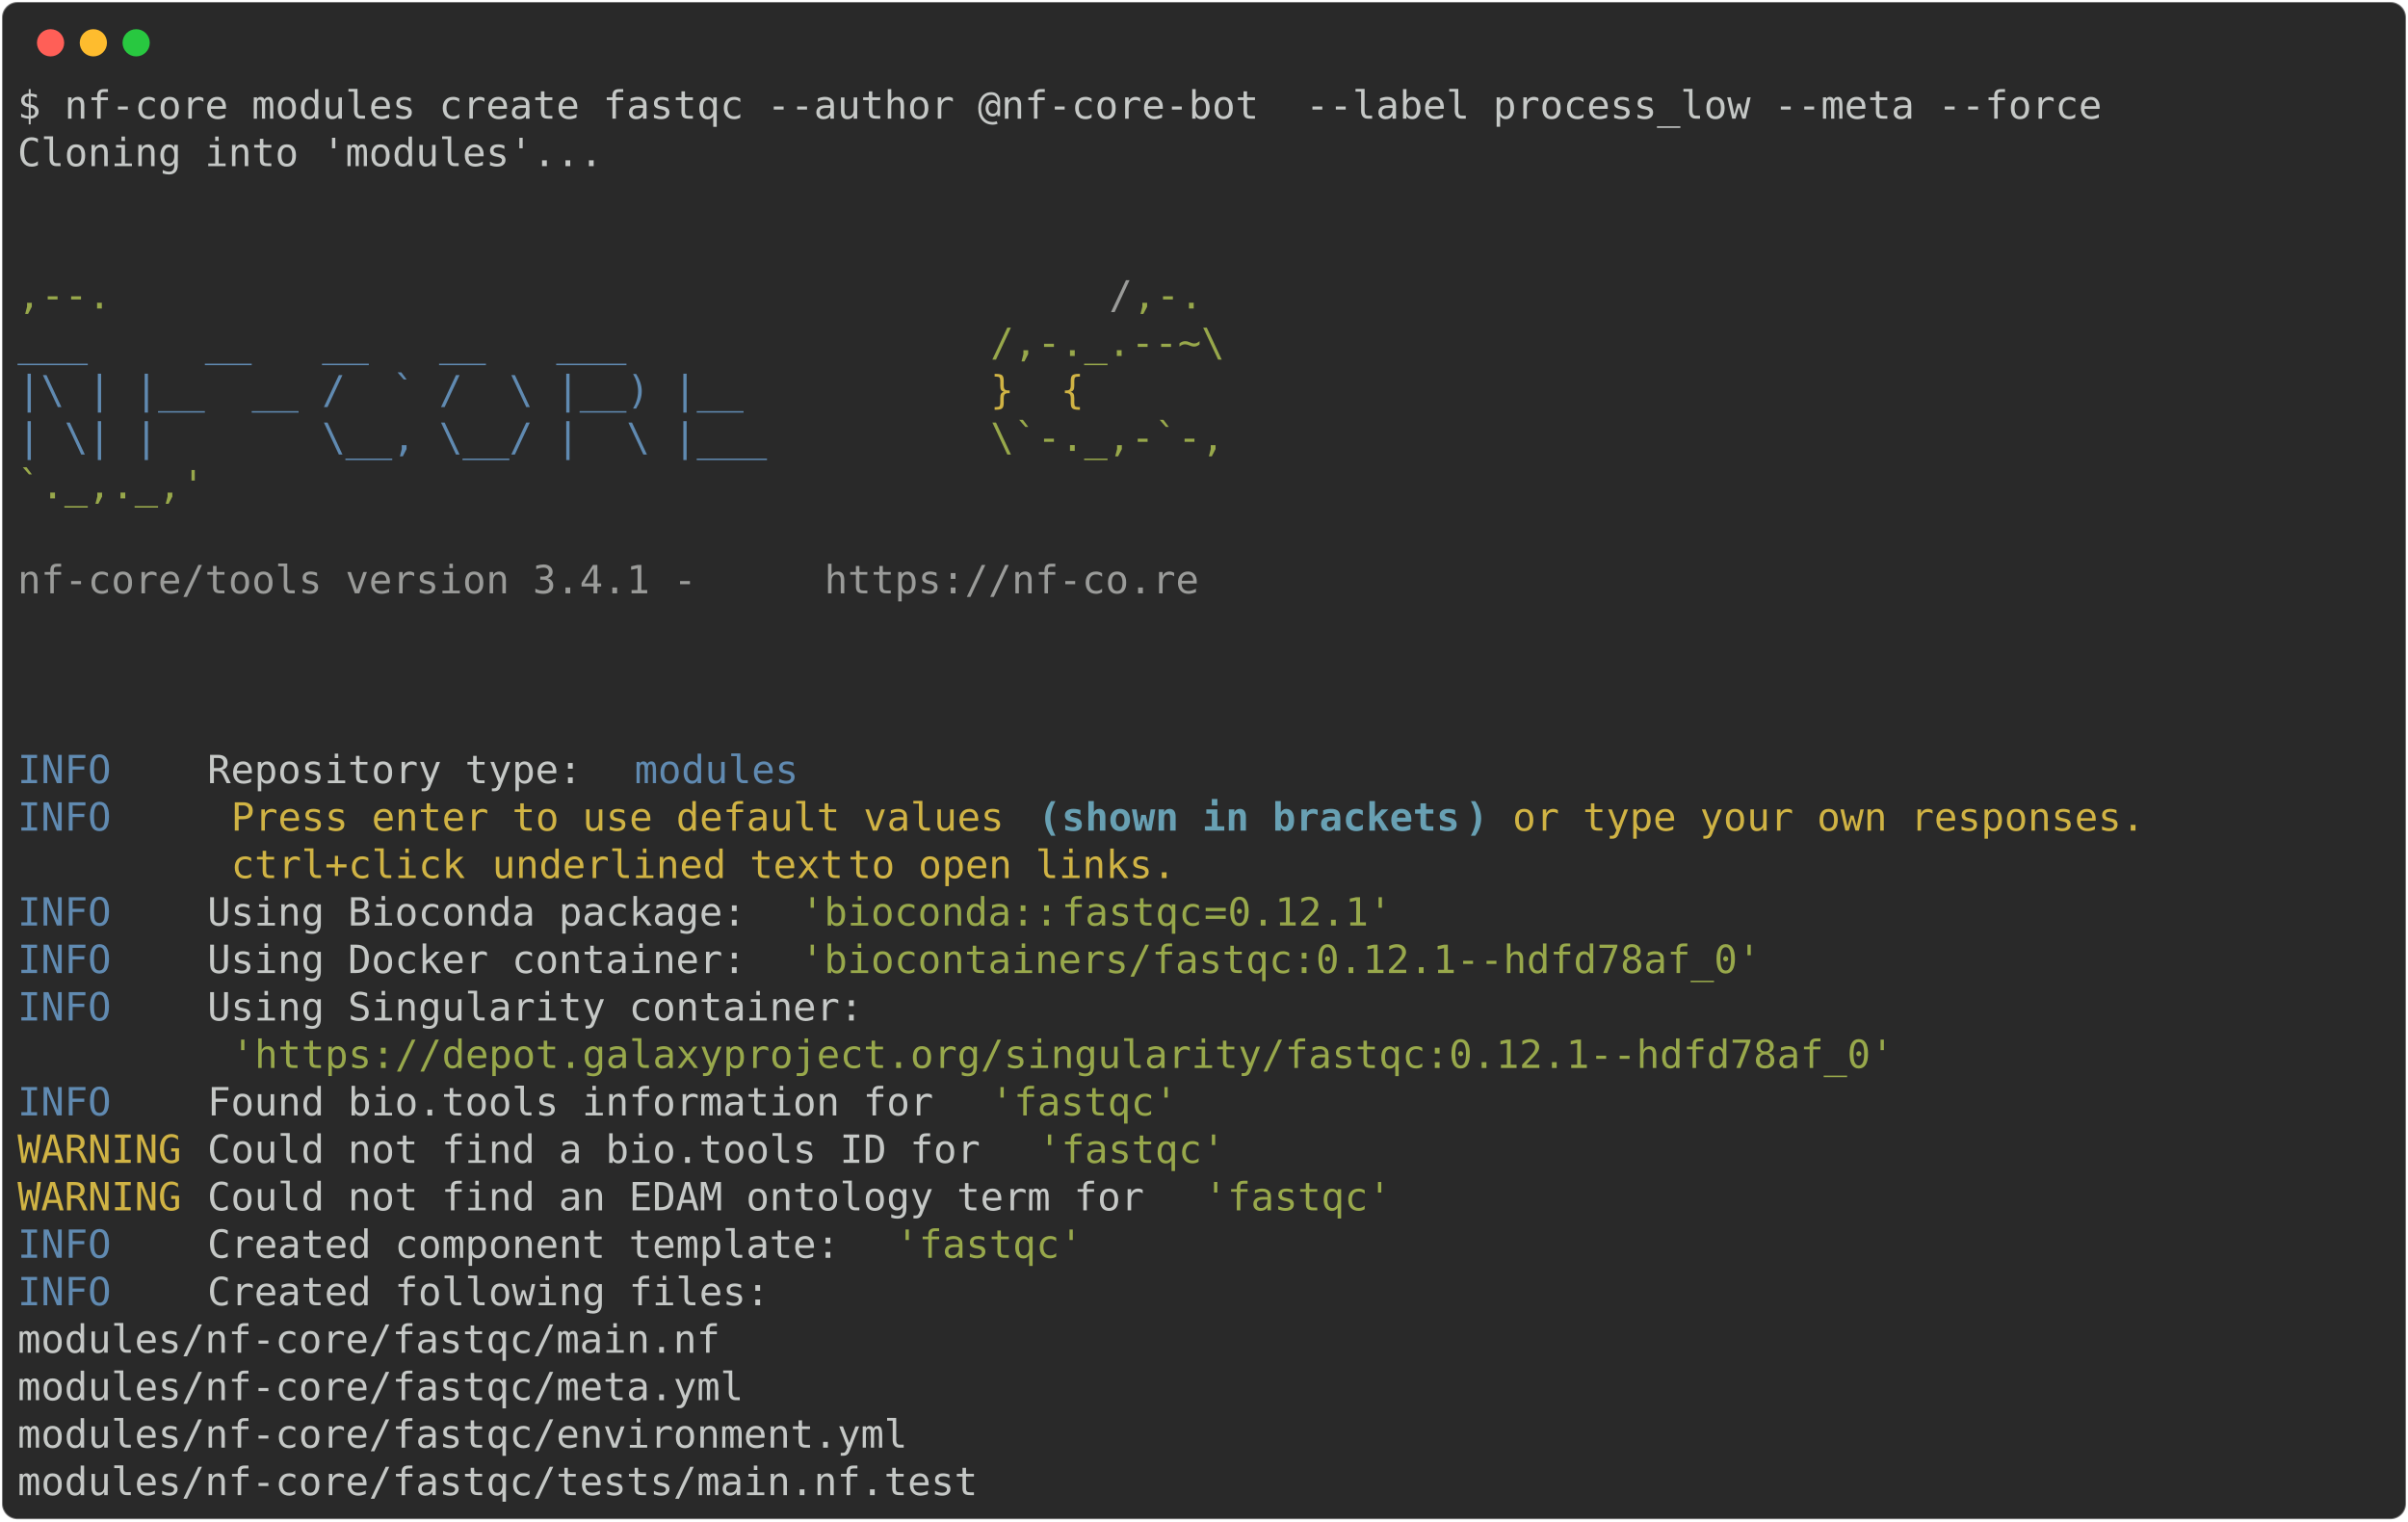
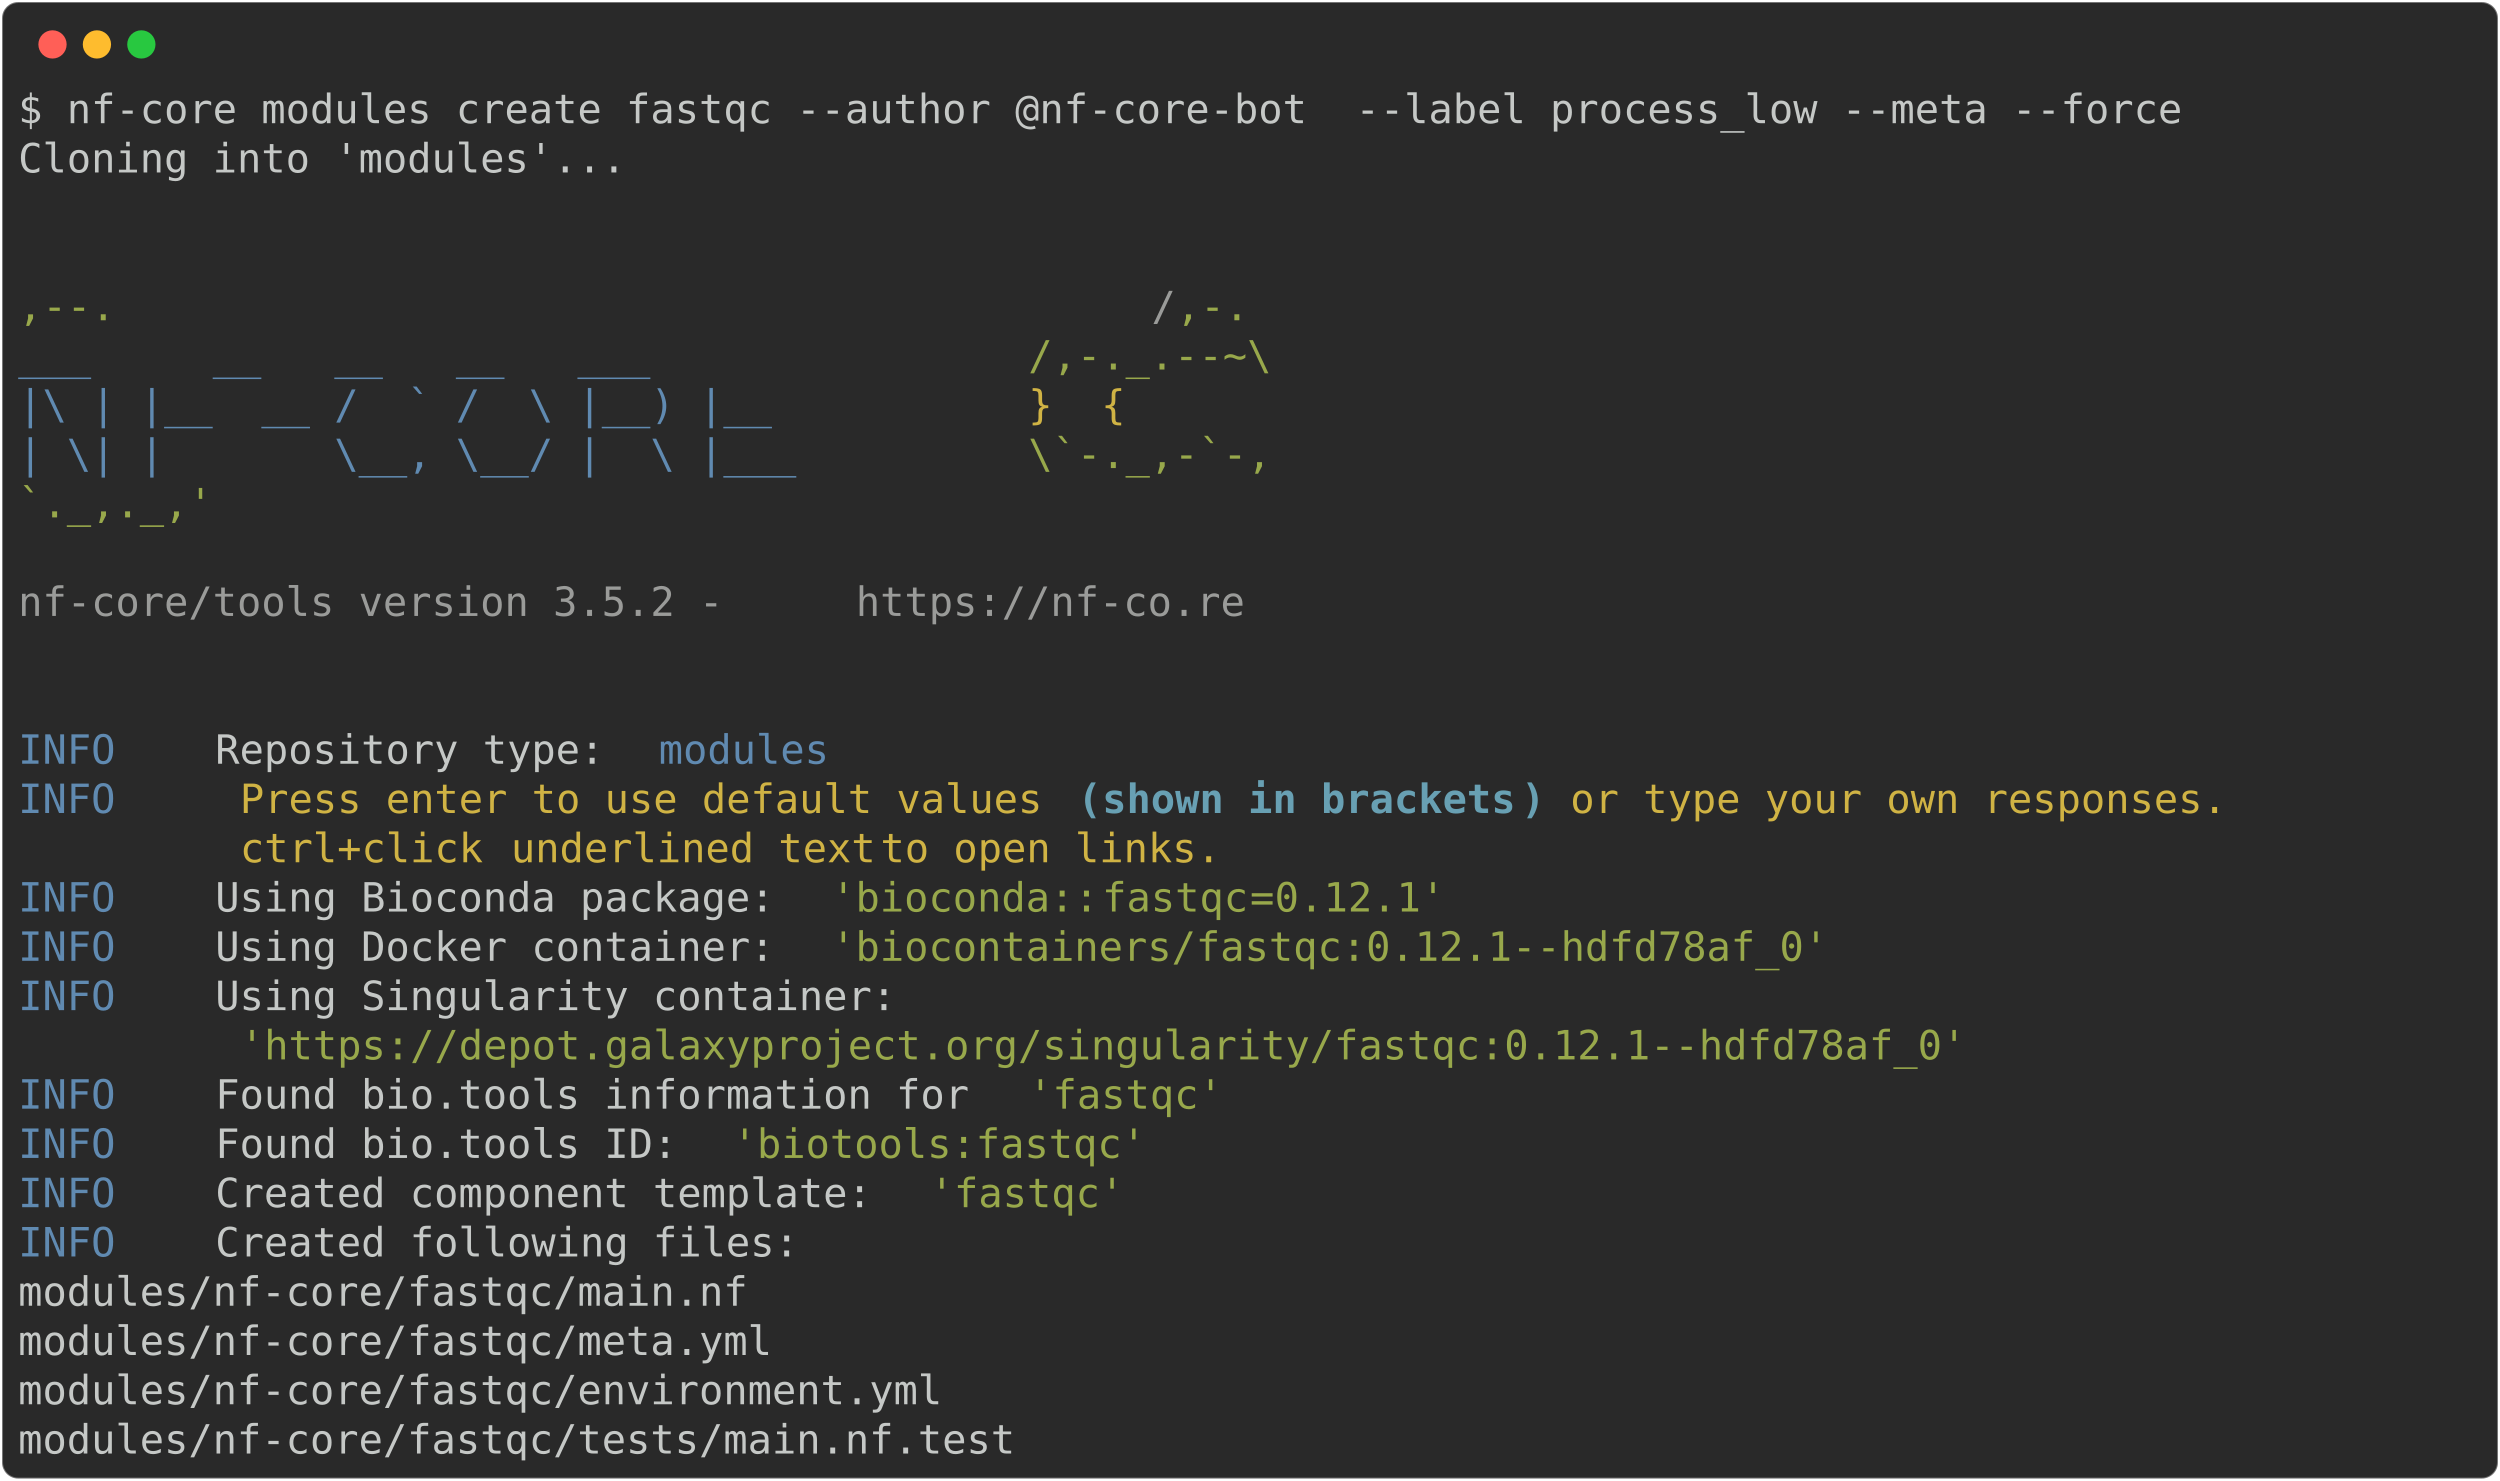
- <svg xmlns="http://www.w3.org/2000/svg" class="rich-terminal" viewBox="0 0 1238 782.0">
+ <svg xmlns="http://www.w3.org/2000/svg" class="rich-terminal" viewBox="0 0 1238 733.2">
  <style>

    @font-face {
        font-family: "Fira Code";
        src: local("FiraCode-Regular"),
                url("https://cdnjs.cloudflare.com/ajax/libs/firacode/6.2.0/woff2/FiraCode-Regular.woff2") format("woff2"),
                url("https://cdnjs.cloudflare.com/ajax/libs/firacode/6.2.0/woff/FiraCode-Regular.woff") format("woff");
        font-style: normal;
        font-weight: 400;
    }
    @font-face {
        font-family: "Fira Code";
        src: local("FiraCode-Bold"),
                url("https://cdnjs.cloudflare.com/ajax/libs/firacode/6.2.0/woff2/FiraCode-Bold.woff2") format("woff2"),
                url("https://cdnjs.cloudflare.com/ajax/libs/firacode/6.2.0/woff/FiraCode-Bold.woff") format("woff");
        font-style: bold;
        font-weight: 700;
    }

-     .terminal-3343588969-matrix {
+     .terminal-1138736533-matrix {
        font-family: Fira Code, monospace;
        font-size: 20px;
        line-height: 24.4px;
        font-variant-east-asian: full-width;
    }

-     .terminal-3343588969-title {
+     .terminal-1138736533-title {
        font-size: 18px;
        font-weight: bold;
        font-family: arial;
    }

-     .terminal-3343588969-r1 { fill: #c5c8c6 }
- .terminal-3343588969-r2 { fill: #98a84b }
- .terminal-3343588969-r3 { fill: #9a9b99 }
- .terminal-3343588969-r4 { fill: #608ab1 }
- .terminal-3343588969-r5 { fill: #d0b344 }
- .terminal-3343588969-r6 { fill: #68a0b3;font-weight: bold }
+     .terminal-1138736533-r1 { fill: #c5c8c6 }
+ .terminal-1138736533-r2 { fill: #98a84b }
+ .terminal-1138736533-r3 { fill: #9a9b99 }
+ .terminal-1138736533-r4 { fill: #608ab1 }
+ .terminal-1138736533-r5 { fill: #d0b344 }
+ .terminal-1138736533-r6 { fill: #68a0b3;font-weight: bold }
    </style>
  <defs>
-     <clipPath id="terminal-3343588969-clip-terminal">
-       <rect x="0" y="0" width="1219.0" height="731.0" />
-     </clipPath>
-     <clipPath id="terminal-3343588969-line-0">
+     <clipPath id="terminal-1138736533-clip-terminal">
+       <rect x="0" y="0" width="1219.0" height="682.2" />
+     </clipPath>
+     <clipPath id="terminal-1138736533-line-0">
      <rect x="0" y="1.5" width="1220" height="24.65" />
    </clipPath>
-     <clipPath id="terminal-3343588969-line-1">
+     <clipPath id="terminal-1138736533-line-1">
      <rect x="0" y="25.9" width="1220" height="24.65" />
    </clipPath>
-     <clipPath id="terminal-3343588969-line-2">
+     <clipPath id="terminal-1138736533-line-2">
      <rect x="0" y="50.3" width="1220" height="24.65" />
    </clipPath>
-     <clipPath id="terminal-3343588969-line-3">
+     <clipPath id="terminal-1138736533-line-3">
      <rect x="0" y="74.7" width="1220" height="24.65" />
    </clipPath>
-     <clipPath id="terminal-3343588969-line-4">
+     <clipPath id="terminal-1138736533-line-4">
      <rect x="0" y="99.1" width="1220" height="24.65" />
    </clipPath>
-     <clipPath id="terminal-3343588969-line-5">
+     <clipPath id="terminal-1138736533-line-5">
      <rect x="0" y="123.5" width="1220" height="24.65" />
    </clipPath>
-     <clipPath id="terminal-3343588969-line-6">
+     <clipPath id="terminal-1138736533-line-6">
      <rect x="0" y="147.9" width="1220" height="24.65" />
    </clipPath>
-     <clipPath id="terminal-3343588969-line-7">
+     <clipPath id="terminal-1138736533-line-7">
      <rect x="0" y="172.3" width="1220" height="24.65" />
    </clipPath>
-     <clipPath id="terminal-3343588969-line-8">
+     <clipPath id="terminal-1138736533-line-8">
      <rect x="0" y="196.7" width="1220" height="24.65" />
    </clipPath>
-     <clipPath id="terminal-3343588969-line-9">
+     <clipPath id="terminal-1138736533-line-9">
      <rect x="0" y="221.1" width="1220" height="24.65" />
    </clipPath>
-     <clipPath id="terminal-3343588969-line-10">
+     <clipPath id="terminal-1138736533-line-10">
      <rect x="0" y="245.5" width="1220" height="24.65" />
    </clipPath>
-     <clipPath id="terminal-3343588969-line-11">
+     <clipPath id="terminal-1138736533-line-11">
      <rect x="0" y="269.9" width="1220" height="24.65" />
    </clipPath>
-     <clipPath id="terminal-3343588969-line-12">
+     <clipPath id="terminal-1138736533-line-12">
      <rect x="0" y="294.3" width="1220" height="24.65" />
    </clipPath>
-     <clipPath id="terminal-3343588969-line-13">
+     <clipPath id="terminal-1138736533-line-13">
      <rect x="0" y="318.7" width="1220" height="24.65" />
    </clipPath>
-     <clipPath id="terminal-3343588969-line-14">
+     <clipPath id="terminal-1138736533-line-14">
      <rect x="0" y="343.1" width="1220" height="24.65" />
    </clipPath>
-     <clipPath id="terminal-3343588969-line-15">
+     <clipPath id="terminal-1138736533-line-15">
      <rect x="0" y="367.5" width="1220" height="24.65" />
    </clipPath>
-     <clipPath id="terminal-3343588969-line-16">
+     <clipPath id="terminal-1138736533-line-16">
      <rect x="0" y="391.9" width="1220" height="24.65" />
    </clipPath>
-     <clipPath id="terminal-3343588969-line-17">
+     <clipPath id="terminal-1138736533-line-17">
      <rect x="0" y="416.3" width="1220" height="24.65" />
    </clipPath>
-     <clipPath id="terminal-3343588969-line-18">
+     <clipPath id="terminal-1138736533-line-18">
      <rect x="0" y="440.7" width="1220" height="24.65" />
    </clipPath>
-     <clipPath id="terminal-3343588969-line-19">
+     <clipPath id="terminal-1138736533-line-19">
      <rect x="0" y="465.1" width="1220" height="24.65" />
    </clipPath>
-     <clipPath id="terminal-3343588969-line-20">
+     <clipPath id="terminal-1138736533-line-20">
      <rect x="0" y="489.5" width="1220" height="24.65" />
    </clipPath>
-     <clipPath id="terminal-3343588969-line-21">
+     <clipPath id="terminal-1138736533-line-21">
      <rect x="0" y="513.9" width="1220" height="24.65" />
    </clipPath>
-     <clipPath id="terminal-3343588969-line-22">
+     <clipPath id="terminal-1138736533-line-22">
      <rect x="0" y="538.3" width="1220" height="24.65" />
    </clipPath>
-     <clipPath id="terminal-3343588969-line-23">
+     <clipPath id="terminal-1138736533-line-23">
      <rect x="0" y="562.7" width="1220" height="24.65" />
    </clipPath>
-     <clipPath id="terminal-3343588969-line-24">
+     <clipPath id="terminal-1138736533-line-24">
      <rect x="0" y="587.1" width="1220" height="24.65" />
    </clipPath>
-     <clipPath id="terminal-3343588969-line-25">
+     <clipPath id="terminal-1138736533-line-25">
      <rect x="0" y="611.5" width="1220" height="24.65" />
    </clipPath>
-     <clipPath id="terminal-3343588969-line-26">
+     <clipPath id="terminal-1138736533-line-26">
      <rect x="0" y="635.9" width="1220" height="24.65" />
    </clipPath>
-     <clipPath id="terminal-3343588969-line-27">
-       <rect x="0" y="660.3" width="1220" height="24.65" />
-     </clipPath>
-     <clipPath id="terminal-3343588969-line-28">
-       <rect x="0" y="684.7" width="1220" height="24.65" />
-     </clipPath>
  </defs>
-   <rect fill="#292929" stroke="rgba(255,255,255,0.35)" stroke-width="1" x="1" y="1" width="1236" height="780" rx="8" />
+   <rect fill="#292929" stroke="rgba(255,255,255,0.35)" stroke-width="1" x="1" y="1" width="1236" height="731.2" rx="8" />
  <g transform="translate(26,22)">
    <circle cx="0" cy="0" r="7" fill="#ff5f57" />
    <circle cx="22" cy="0" r="7" fill="#febc2e" />
    <circle cx="44" cy="0" r="7" fill="#28c840" />
  </g>
-   <g transform="translate(9, 41)" clip-path="url(#terminal-3343588969-clip-terminal)">
-     <g class="terminal-3343588969-matrix">
-       <text class="terminal-3343588969-r1" x="0" y="20" textLength="1085.8" clip-path="url(#terminal-3343588969-line-0)">$ nf-core modules create fastqc --author @nf-core-bot  --label process_low --meta --force</text>
-       <text class="terminal-3343588969-r1" x="1220" y="20" textLength="12.2" clip-path="url(#terminal-3343588969-line-0)">
- </text>
-       <text class="terminal-3343588969-r1" x="0" y="44.4" textLength="305" clip-path="url(#terminal-3343588969-line-1)">Cloning into 'modules'...</text>
-       <text class="terminal-3343588969-r1" x="1220" y="44.4" textLength="12.2" clip-path="url(#terminal-3343588969-line-1)">
- </text>
-       <text class="terminal-3343588969-r1" x="1220" y="68.8" textLength="12.2" clip-path="url(#terminal-3343588969-line-2)">
- </text>
-       <text class="terminal-3343588969-r1" x="1220" y="93.2" textLength="12.2" clip-path="url(#terminal-3343588969-line-3)">
- </text>
-       <text class="terminal-3343588969-r2" x="0" y="117.6" textLength="561.2" clip-path="url(#terminal-3343588969-line-4)">                                          ,--.</text>
-       <text class="terminal-3343588969-r3" x="561.2" y="117.6" textLength="12.2" clip-path="url(#terminal-3343588969-line-4)">/</text>
-       <text class="terminal-3343588969-r2" x="573.4" y="117.6" textLength="36.6" clip-path="url(#terminal-3343588969-line-4)">,-.</text>
-       <text class="terminal-3343588969-r1" x="1220" y="117.6" textLength="12.2" clip-path="url(#terminal-3343588969-line-4)">
- </text>
-       <text class="terminal-3343588969-r4" x="0" y="142" textLength="500.2" clip-path="url(#terminal-3343588969-line-5)">          ___     __   __   __   ___     </text>
-       <text class="terminal-3343588969-r2" x="500.2" y="142" textLength="134.2" clip-path="url(#terminal-3343588969-line-5)">/,-._.--~\ </text>
-       <text class="terminal-3343588969-r1" x="1220" y="142" textLength="12.2" clip-path="url(#terminal-3343588969-line-5)">
- </text>
-       <text class="terminal-3343588969-r4" x="0" y="166.4" textLength="500.2" clip-path="url(#terminal-3343588969-line-6)">    |\ | |__  __ /  ` /  \ |__) |__      </text>
-       <text class="terminal-3343588969-r5" x="500.2" y="166.4" textLength="85.4" clip-path="url(#terminal-3343588969-line-6)">   }  {</text>
-       <text class="terminal-3343588969-r1" x="1220" y="166.4" textLength="12.2" clip-path="url(#terminal-3343588969-line-6)">
- </text>
-       <text class="terminal-3343588969-r4" x="0" y="190.8" textLength="500.2" clip-path="url(#terminal-3343588969-line-7)">    | \| |       \__, \__/ |  \ |___     </text>
-       <text class="terminal-3343588969-r2" x="500.2" y="190.8" textLength="122" clip-path="url(#terminal-3343588969-line-7)">\`-._,-`-,</text>
-       <text class="terminal-3343588969-r1" x="1220" y="190.8" textLength="12.2" clip-path="url(#terminal-3343588969-line-7)">
- </text>
-       <text class="terminal-3343588969-r2" x="0" y="215.2" textLength="610" clip-path="url(#terminal-3343588969-line-8)">                                          `._,._,'</text>
-       <text class="terminal-3343588969-r1" x="1220" y="215.2" textLength="12.2" clip-path="url(#terminal-3343588969-line-8)">
- </text>
-       <text class="terminal-3343588969-r1" x="1220" y="239.6" textLength="12.2" clip-path="url(#terminal-3343588969-line-9)">
- </text>
-       <text class="terminal-3343588969-r3" x="0" y="264" textLength="414.8" clip-path="url(#terminal-3343588969-line-10)">    nf-core/tools version 3.4.1 - </text>
-       <text class="terminal-3343588969-r3" x="414.8" y="264" textLength="195.2" clip-path="url(#terminal-3343588969-line-10)">https://nf-co.re</text>
-       <text class="terminal-3343588969-r1" x="1220" y="264" textLength="12.2" clip-path="url(#terminal-3343588969-line-10)">
- </text>
-       <text class="terminal-3343588969-r1" x="1220" y="288.4" textLength="12.2" clip-path="url(#terminal-3343588969-line-11)">
- </text>
-       <text class="terminal-3343588969-r1" x="1220" y="312.8" textLength="12.2" clip-path="url(#terminal-3343588969-line-12)">
- </text>
-       <text class="terminal-3343588969-r1" x="1220" y="337.2" textLength="12.2" clip-path="url(#terminal-3343588969-line-13)">
- </text>
-       <text class="terminal-3343588969-r4" x="0" y="361.6" textLength="97.6" clip-path="url(#terminal-3343588969-line-14)">INFO    </text>
-       <text class="terminal-3343588969-r1" x="97.6" y="361.6" textLength="219.6" clip-path="url(#terminal-3343588969-line-14)"> Repository type: </text>
-       <text class="terminal-3343588969-r4" x="317.2" y="361.6" textLength="85.4" clip-path="url(#terminal-3343588969-line-14)">modules</text>
-       <text class="terminal-3343588969-r1" x="1220" y="361.6" textLength="12.2" clip-path="url(#terminal-3343588969-line-14)">
- </text>
-       <text class="terminal-3343588969-r4" x="0" y="386" textLength="97.6" clip-path="url(#terminal-3343588969-line-15)">INFO    </text>
-       <text class="terminal-3343588969-r5" x="109.8" y="386" textLength="414.8" clip-path="url(#terminal-3343588969-line-15)">Press enter to use default values </text>
-       <text class="terminal-3343588969-r6" x="524.6" y="386" textLength="12.2" clip-path="url(#terminal-3343588969-line-15)">(</text>
-       <text class="terminal-3343588969-r6" x="536.8" y="386" textLength="207.4" clip-path="url(#terminal-3343588969-line-15)">shown in brackets</text>
-       <text class="terminal-3343588969-r6" x="744.2" y="386" textLength="12.2" clip-path="url(#terminal-3343588969-line-15)">)</text>
-       <text class="terminal-3343588969-r5" x="768.6" y="386" textLength="341.6" clip-path="url(#terminal-3343588969-line-15)">or type your own responses. </text>
-       <text class="terminal-3343588969-r1" x="1220" y="386" textLength="12.2" clip-path="url(#terminal-3343588969-line-15)">
- </text>
-       <text class="terminal-3343588969-r5" x="109.8" y="410.4" textLength="134.2" clip-path="url(#terminal-3343588969-line-16)">ctrl+click </text>
-       <text class="terminal-3343588969-r5" x="244" y="410.4" textLength="183" clip-path="url(#terminal-3343588969-line-16)">underlined text</text>
-       <text class="terminal-3343588969-r5" x="427" y="410.4" textLength="183" clip-path="url(#terminal-3343588969-line-16)"> to open links.</text>
-       <text class="terminal-3343588969-r1" x="1220" y="410.4" textLength="12.2" clip-path="url(#terminal-3343588969-line-16)">
- </text>
-       <text class="terminal-3343588969-r4" x="0" y="434.8" textLength="97.6" clip-path="url(#terminal-3343588969-line-17)">INFO    </text>
-       <text class="terminal-3343588969-r1" x="97.6" y="434.8" textLength="305" clip-path="url(#terminal-3343588969-line-17)"> Using Bioconda package: </text>
-       <text class="terminal-3343588969-r2" x="402.6" y="434.8" textLength="134.2" clip-path="url(#terminal-3343588969-line-17)">'bioconda::</text>
-       <text class="terminal-3343588969-r2" x="536.8" y="434.8" textLength="73.2" clip-path="url(#terminal-3343588969-line-17)">fastqc</text>
-       <text class="terminal-3343588969-r2" x="610" y="434.8" textLength="12.2" clip-path="url(#terminal-3343588969-line-17)">=</text>
-       <text class="terminal-3343588969-r2" x="622.2" y="434.8" textLength="12.2" clip-path="url(#terminal-3343588969-line-17)">0</text>
-       <text class="terminal-3343588969-r2" x="634.4" y="434.8" textLength="73.2" clip-path="url(#terminal-3343588969-line-17)">.12.1'</text>
-       <text class="terminal-3343588969-r1" x="1220" y="434.8" textLength="12.2" clip-path="url(#terminal-3343588969-line-17)">
- </text>
-       <text class="terminal-3343588969-r4" x="0" y="459.2" textLength="97.6" clip-path="url(#terminal-3343588969-line-18)">INFO    </text>
-       <text class="terminal-3343588969-r1" x="97.6" y="459.2" textLength="305" clip-path="url(#terminal-3343588969-line-18)"> Using Docker container: </text>
-       <text class="terminal-3343588969-r2" x="402.6" y="459.2" textLength="500.2" clip-path="url(#terminal-3343588969-line-18)">'biocontainers/fastqc:0.12.1--hdfd78af_0'</text>
-       <text class="terminal-3343588969-r1" x="1220" y="459.2" textLength="12.2" clip-path="url(#terminal-3343588969-line-18)">
- </text>
-       <text class="terminal-3343588969-r4" x="0" y="483.6" textLength="97.6" clip-path="url(#terminal-3343588969-line-19)">INFO    </text>
-       <text class="terminal-3343588969-r1" x="97.6" y="483.6" textLength="1122.4" clip-path="url(#terminal-3343588969-line-19)"> Using Singularity container:                                                               </text>
-       <text class="terminal-3343588969-r1" x="1220" y="483.6" textLength="12.2" clip-path="url(#terminal-3343588969-line-19)">
- </text>
-       <text class="terminal-3343588969-r2" x="109.8" y="508" textLength="866.2" clip-path="url(#terminal-3343588969-line-20)">'https://depot.galaxyproject.org/singularity/fastqc:0.12.1--hdfd78af_0'</text>
-       <text class="terminal-3343588969-r1" x="1220" y="508" textLength="12.2" clip-path="url(#terminal-3343588969-line-20)">
- </text>
-       <text class="terminal-3343588969-r4" x="0" y="532.4" textLength="97.6" clip-path="url(#terminal-3343588969-line-21)">INFO    </text>
-       <text class="terminal-3343588969-r1" x="97.6" y="532.4" textLength="402.6" clip-path="url(#terminal-3343588969-line-21)"> Found bio.tools information for </text>
-       <text class="terminal-3343588969-r2" x="500.2" y="532.4" textLength="97.6" clip-path="url(#terminal-3343588969-line-21)">'fastqc'</text>
-       <text class="terminal-3343588969-r1" x="1220" y="532.4" textLength="12.2" clip-path="url(#terminal-3343588969-line-21)">
- </text>
-       <text class="terminal-3343588969-r5" x="0" y="556.8" textLength="97.6" clip-path="url(#terminal-3343588969-line-22)">WARNING </text>
-       <text class="terminal-3343588969-r1" x="97.6" y="556.8" textLength="427" clip-path="url(#terminal-3343588969-line-22)"> Could not find a bio.tools ID for </text>
-       <text class="terminal-3343588969-r2" x="524.6" y="556.8" textLength="97.6" clip-path="url(#terminal-3343588969-line-22)">'fastqc'</text>
-       <text class="terminal-3343588969-r1" x="1220" y="556.8" textLength="12.2" clip-path="url(#terminal-3343588969-line-22)">
- </text>
-       <text class="terminal-3343588969-r5" x="0" y="581.2" textLength="97.6" clip-path="url(#terminal-3343588969-line-23)">WARNING </text>
-       <text class="terminal-3343588969-r1" x="97.6" y="581.2" textLength="512.4" clip-path="url(#terminal-3343588969-line-23)"> Could not find an EDAM ontology term for </text>
-       <text class="terminal-3343588969-r2" x="610" y="581.2" textLength="97.6" clip-path="url(#terminal-3343588969-line-23)">'fastqc'</text>
-       <text class="terminal-3343588969-r1" x="1220" y="581.2" textLength="12.2" clip-path="url(#terminal-3343588969-line-23)">
- </text>
-       <text class="terminal-3343588969-r4" x="0" y="605.6" textLength="97.6" clip-path="url(#terminal-3343588969-line-24)">INFO    </text>
-       <text class="terminal-3343588969-r1" x="97.6" y="605.6" textLength="353.8" clip-path="url(#terminal-3343588969-line-24)"> Created component template: </text>
-       <text class="terminal-3343588969-r2" x="451.4" y="605.6" textLength="97.6" clip-path="url(#terminal-3343588969-line-24)">'fastqc'</text>
-       <text class="terminal-3343588969-r1" x="1220" y="605.6" textLength="12.2" clip-path="url(#terminal-3343588969-line-24)">
- </text>
-       <text class="terminal-3343588969-r4" x="0" y="630" textLength="97.6" clip-path="url(#terminal-3343588969-line-25)">INFO    </text>
-       <text class="terminal-3343588969-r1" x="97.6" y="630" textLength="1122.4" clip-path="url(#terminal-3343588969-line-25)"> Created following files:                                                                   </text>
-       <text class="terminal-3343588969-r1" x="1220" y="630" textLength="12.2" clip-path="url(#terminal-3343588969-line-25)">
- </text>
-       <text class="terminal-3343588969-r1" x="0" y="654.4" textLength="1220" clip-path="url(#terminal-3343588969-line-26)">           modules/nf-core/fastqc/main.nf                                                           </text>
-       <text class="terminal-3343588969-r1" x="1220" y="654.4" textLength="12.2" clip-path="url(#terminal-3343588969-line-26)">
- </text>
-       <text class="terminal-3343588969-r1" x="0" y="678.8" textLength="1220" clip-path="url(#terminal-3343588969-line-27)">           modules/nf-core/fastqc/meta.yml                                                          </text>
-       <text class="terminal-3343588969-r1" x="1220" y="678.8" textLength="12.2" clip-path="url(#terminal-3343588969-line-27)">
- </text>
-       <text class="terminal-3343588969-r1" x="0" y="703.2" textLength="1220" clip-path="url(#terminal-3343588969-line-28)">           modules/nf-core/fastqc/environment.yml                                                   </text>
-       <text class="terminal-3343588969-r1" x="1220" y="703.2" textLength="12.2" clip-path="url(#terminal-3343588969-line-28)">
- </text>
-       <text class="terminal-3343588969-r1" x="0" y="727.6" textLength="1220" clip-path="url(#terminal-3343588969-line-29)">           modules/nf-core/fastqc/tests/main.nf.test                                                </text>
-       <text class="terminal-3343588969-r1" x="1220" y="727.6" textLength="12.2" clip-path="url(#terminal-3343588969-line-29)">
+   <g transform="translate(9, 41)" clip-path="url(#terminal-1138736533-clip-terminal)">
+     <g class="terminal-1138736533-matrix">
+       <text class="terminal-1138736533-r1" x="0" y="20" textLength="1085.8" clip-path="url(#terminal-1138736533-line-0)">$ nf-core modules create fastqc --author @nf-core-bot  --label process_low --meta --force</text>
+       <text class="terminal-1138736533-r1" x="1220" y="20" textLength="12.2" clip-path="url(#terminal-1138736533-line-0)">
+ </text>
+       <text class="terminal-1138736533-r1" x="0" y="44.4" textLength="305" clip-path="url(#terminal-1138736533-line-1)">Cloning into 'modules'...</text>
+       <text class="terminal-1138736533-r1" x="1220" y="44.4" textLength="12.2" clip-path="url(#terminal-1138736533-line-1)">
+ </text>
+       <text class="terminal-1138736533-r1" x="1220" y="68.8" textLength="12.2" clip-path="url(#terminal-1138736533-line-2)">
+ </text>
+       <text class="terminal-1138736533-r1" x="1220" y="93.2" textLength="12.2" clip-path="url(#terminal-1138736533-line-3)">
+ </text>
+       <text class="terminal-1138736533-r2" x="0" y="117.6" textLength="561.2" clip-path="url(#terminal-1138736533-line-4)">                                          ,--.</text>
+       <text class="terminal-1138736533-r3" x="561.2" y="117.6" textLength="12.2" clip-path="url(#terminal-1138736533-line-4)">/</text>
+       <text class="terminal-1138736533-r2" x="573.4" y="117.6" textLength="36.6" clip-path="url(#terminal-1138736533-line-4)">,-.</text>
+       <text class="terminal-1138736533-r1" x="1220" y="117.6" textLength="12.2" clip-path="url(#terminal-1138736533-line-4)">
+ </text>
+       <text class="terminal-1138736533-r4" x="0" y="142" textLength="500.2" clip-path="url(#terminal-1138736533-line-5)">          ___     __   __   __   ___     </text>
+       <text class="terminal-1138736533-r2" x="500.2" y="142" textLength="134.2" clip-path="url(#terminal-1138736533-line-5)">/,-._.--~\ </text>
+       <text class="terminal-1138736533-r1" x="1220" y="142" textLength="12.2" clip-path="url(#terminal-1138736533-line-5)">
+ </text>
+       <text class="terminal-1138736533-r4" x="0" y="166.4" textLength="500.2" clip-path="url(#terminal-1138736533-line-6)">    |\ | |__  __ /  ` /  \ |__) |__      </text>
+       <text class="terminal-1138736533-r5" x="500.2" y="166.4" textLength="85.4" clip-path="url(#terminal-1138736533-line-6)">   }  {</text>
+       <text class="terminal-1138736533-r1" x="1220" y="166.4" textLength="12.2" clip-path="url(#terminal-1138736533-line-6)">
+ </text>
+       <text class="terminal-1138736533-r4" x="0" y="190.8" textLength="500.2" clip-path="url(#terminal-1138736533-line-7)">    | \| |       \__, \__/ |  \ |___     </text>
+       <text class="terminal-1138736533-r2" x="500.2" y="190.8" textLength="122" clip-path="url(#terminal-1138736533-line-7)">\`-._,-`-,</text>
+       <text class="terminal-1138736533-r1" x="1220" y="190.8" textLength="12.2" clip-path="url(#terminal-1138736533-line-7)">
+ </text>
+       <text class="terminal-1138736533-r2" x="0" y="215.2" textLength="610" clip-path="url(#terminal-1138736533-line-8)">                                          `._,._,'</text>
+       <text class="terminal-1138736533-r1" x="1220" y="215.2" textLength="12.2" clip-path="url(#terminal-1138736533-line-8)">
+ </text>
+       <text class="terminal-1138736533-r1" x="1220" y="239.6" textLength="12.2" clip-path="url(#terminal-1138736533-line-9)">
+ </text>
+       <text class="terminal-1138736533-r3" x="0" y="264" textLength="414.8" clip-path="url(#terminal-1138736533-line-10)">    nf-core/tools version 3.5.2 - </text>
+       <text class="terminal-1138736533-r3" x="414.8" y="264" textLength="195.2" clip-path="url(#terminal-1138736533-line-10)">https://nf-co.re</text>
+       <text class="terminal-1138736533-r1" x="1220" y="264" textLength="12.2" clip-path="url(#terminal-1138736533-line-10)">
+ </text>
+       <text class="terminal-1138736533-r1" x="1220" y="288.4" textLength="12.2" clip-path="url(#terminal-1138736533-line-11)">
+ </text>
+       <text class="terminal-1138736533-r1" x="1220" y="312.8" textLength="12.2" clip-path="url(#terminal-1138736533-line-12)">
+ </text>
+       <text class="terminal-1138736533-r4" x="0" y="337.2" textLength="97.6" clip-path="url(#terminal-1138736533-line-13)">INFO    </text>
+       <text class="terminal-1138736533-r1" x="97.6" y="337.2" textLength="219.6" clip-path="url(#terminal-1138736533-line-13)"> Repository type: </text>
+       <text class="terminal-1138736533-r4" x="317.2" y="337.2" textLength="85.4" clip-path="url(#terminal-1138736533-line-13)">modules</text>
+       <text class="terminal-1138736533-r1" x="1220" y="337.2" textLength="12.2" clip-path="url(#terminal-1138736533-line-13)">
+ </text>
+       <text class="terminal-1138736533-r4" x="0" y="361.6" textLength="97.6" clip-path="url(#terminal-1138736533-line-14)">INFO    </text>
+       <text class="terminal-1138736533-r5" x="109.8" y="361.6" textLength="414.8" clip-path="url(#terminal-1138736533-line-14)">Press enter to use default values </text>
+       <text class="terminal-1138736533-r6" x="524.6" y="361.6" textLength="12.2" clip-path="url(#terminal-1138736533-line-14)">(</text>
+       <text class="terminal-1138736533-r6" x="536.8" y="361.6" textLength="207.4" clip-path="url(#terminal-1138736533-line-14)">shown in brackets</text>
+       <text class="terminal-1138736533-r6" x="744.2" y="361.6" textLength="12.2" clip-path="url(#terminal-1138736533-line-14)">)</text>
+       <text class="terminal-1138736533-r5" x="768.6" y="361.6" textLength="341.6" clip-path="url(#terminal-1138736533-line-14)">or type your own responses. </text>
+       <text class="terminal-1138736533-r1" x="1220" y="361.6" textLength="12.2" clip-path="url(#terminal-1138736533-line-14)">
+ </text>
+       <text class="terminal-1138736533-r5" x="109.8" y="386" textLength="134.2" clip-path="url(#terminal-1138736533-line-15)">ctrl+click </text>
+       <text class="terminal-1138736533-r5" x="244" y="386" textLength="183" clip-path="url(#terminal-1138736533-line-15)">underlined text</text>
+       <text class="terminal-1138736533-r5" x="427" y="386" textLength="183" clip-path="url(#terminal-1138736533-line-15)"> to open links.</text>
+       <text class="terminal-1138736533-r1" x="1220" y="386" textLength="12.2" clip-path="url(#terminal-1138736533-line-15)">
+ </text>
+       <text class="terminal-1138736533-r4" x="0" y="410.4" textLength="97.6" clip-path="url(#terminal-1138736533-line-16)">INFO    </text>
+       <text class="terminal-1138736533-r1" x="97.6" y="410.4" textLength="305" clip-path="url(#terminal-1138736533-line-16)"> Using Bioconda package: </text>
+       <text class="terminal-1138736533-r2" x="402.6" y="410.4" textLength="134.2" clip-path="url(#terminal-1138736533-line-16)">'bioconda::</text>
+       <text class="terminal-1138736533-r2" x="536.8" y="410.4" textLength="73.2" clip-path="url(#terminal-1138736533-line-16)">fastqc</text>
+       <text class="terminal-1138736533-r2" x="610" y="410.4" textLength="12.2" clip-path="url(#terminal-1138736533-line-16)">=</text>
+       <text class="terminal-1138736533-r2" x="622.2" y="410.4" textLength="12.2" clip-path="url(#terminal-1138736533-line-16)">0</text>
+       <text class="terminal-1138736533-r2" x="634.4" y="410.4" textLength="73.2" clip-path="url(#terminal-1138736533-line-16)">.12.1'</text>
+       <text class="terminal-1138736533-r1" x="1220" y="410.4" textLength="12.2" clip-path="url(#terminal-1138736533-line-16)">
+ </text>
+       <text class="terminal-1138736533-r4" x="0" y="434.8" textLength="97.6" clip-path="url(#terminal-1138736533-line-17)">INFO    </text>
+       <text class="terminal-1138736533-r1" x="97.6" y="434.8" textLength="305" clip-path="url(#terminal-1138736533-line-17)"> Using Docker container: </text>
+       <text class="terminal-1138736533-r2" x="402.6" y="434.8" textLength="500.2" clip-path="url(#terminal-1138736533-line-17)">'biocontainers/fastqc:0.12.1--hdfd78af_0'</text>
+       <text class="terminal-1138736533-r1" x="1220" y="434.8" textLength="12.2" clip-path="url(#terminal-1138736533-line-17)">
+ </text>
+       <text class="terminal-1138736533-r4" x="0" y="459.2" textLength="97.6" clip-path="url(#terminal-1138736533-line-18)">INFO    </text>
+       <text class="terminal-1138736533-r1" x="97.6" y="459.2" textLength="1122.4" clip-path="url(#terminal-1138736533-line-18)"> Using Singularity container:                                                               </text>
+       <text class="terminal-1138736533-r1" x="1220" y="459.2" textLength="12.2" clip-path="url(#terminal-1138736533-line-18)">
+ </text>
+       <text class="terminal-1138736533-r2" x="109.8" y="483.6" textLength="866.2" clip-path="url(#terminal-1138736533-line-19)">'https://depot.galaxyproject.org/singularity/fastqc:0.12.1--hdfd78af_0'</text>
+       <text class="terminal-1138736533-r1" x="1220" y="483.6" textLength="12.2" clip-path="url(#terminal-1138736533-line-19)">
+ </text>
+       <text class="terminal-1138736533-r4" x="0" y="508" textLength="97.6" clip-path="url(#terminal-1138736533-line-20)">INFO    </text>
+       <text class="terminal-1138736533-r1" x="97.6" y="508" textLength="402.6" clip-path="url(#terminal-1138736533-line-20)"> Found bio.tools information for </text>
+       <text class="terminal-1138736533-r2" x="500.2" y="508" textLength="97.6" clip-path="url(#terminal-1138736533-line-20)">'fastqc'</text>
+       <text class="terminal-1138736533-r1" x="1220" y="508" textLength="12.2" clip-path="url(#terminal-1138736533-line-20)">
+ </text>
+       <text class="terminal-1138736533-r4" x="0" y="532.4" textLength="97.6" clip-path="url(#terminal-1138736533-line-21)">INFO    </text>
+       <text class="terminal-1138736533-r1" x="97.6" y="532.4" textLength="256.2" clip-path="url(#terminal-1138736533-line-21)"> Found bio.tools ID: </text>
+       <text class="terminal-1138736533-r2" x="353.8" y="532.4" textLength="207.4" clip-path="url(#terminal-1138736533-line-21)">'biotools:fastqc'</text>
+       <text class="terminal-1138736533-r1" x="1220" y="532.4" textLength="12.2" clip-path="url(#terminal-1138736533-line-21)">
+ </text>
+       <text class="terminal-1138736533-r4" x="0" y="556.8" textLength="97.6" clip-path="url(#terminal-1138736533-line-22)">INFO    </text>
+       <text class="terminal-1138736533-r1" x="97.6" y="556.8" textLength="353.8" clip-path="url(#terminal-1138736533-line-22)"> Created component template: </text>
+       <text class="terminal-1138736533-r2" x="451.4" y="556.8" textLength="97.6" clip-path="url(#terminal-1138736533-line-22)">'fastqc'</text>
+       <text class="terminal-1138736533-r1" x="1220" y="556.8" textLength="12.2" clip-path="url(#terminal-1138736533-line-22)">
+ </text>
+       <text class="terminal-1138736533-r4" x="0" y="581.2" textLength="97.6" clip-path="url(#terminal-1138736533-line-23)">INFO    </text>
+       <text class="terminal-1138736533-r1" x="97.6" y="581.2" textLength="1122.4" clip-path="url(#terminal-1138736533-line-23)"> Created following files:                                                                   </text>
+       <text class="terminal-1138736533-r1" x="1220" y="581.2" textLength="12.2" clip-path="url(#terminal-1138736533-line-23)">
+ </text>
+       <text class="terminal-1138736533-r1" x="0" y="605.6" textLength="1220" clip-path="url(#terminal-1138736533-line-24)">           modules/nf-core/fastqc/main.nf                                                           </text>
+       <text class="terminal-1138736533-r1" x="1220" y="605.6" textLength="12.2" clip-path="url(#terminal-1138736533-line-24)">
+ </text>
+       <text class="terminal-1138736533-r1" x="0" y="630" textLength="1220" clip-path="url(#terminal-1138736533-line-25)">           modules/nf-core/fastqc/meta.yml                                                          </text>
+       <text class="terminal-1138736533-r1" x="1220" y="630" textLength="12.2" clip-path="url(#terminal-1138736533-line-25)">
+ </text>
+       <text class="terminal-1138736533-r1" x="0" y="654.4" textLength="1220" clip-path="url(#terminal-1138736533-line-26)">           modules/nf-core/fastqc/environment.yml                                                   </text>
+       <text class="terminal-1138736533-r1" x="1220" y="654.4" textLength="12.2" clip-path="url(#terminal-1138736533-line-26)">
+ </text>
+       <text class="terminal-1138736533-r1" x="0" y="678.8" textLength="1220" clip-path="url(#terminal-1138736533-line-27)">           modules/nf-core/fastqc/tests/main.nf.test                                                </text>
+       <text class="terminal-1138736533-r1" x="1220" y="678.8" textLength="12.2" clip-path="url(#terminal-1138736533-line-27)">
</text>
    </g>
  </g>
</svg>
